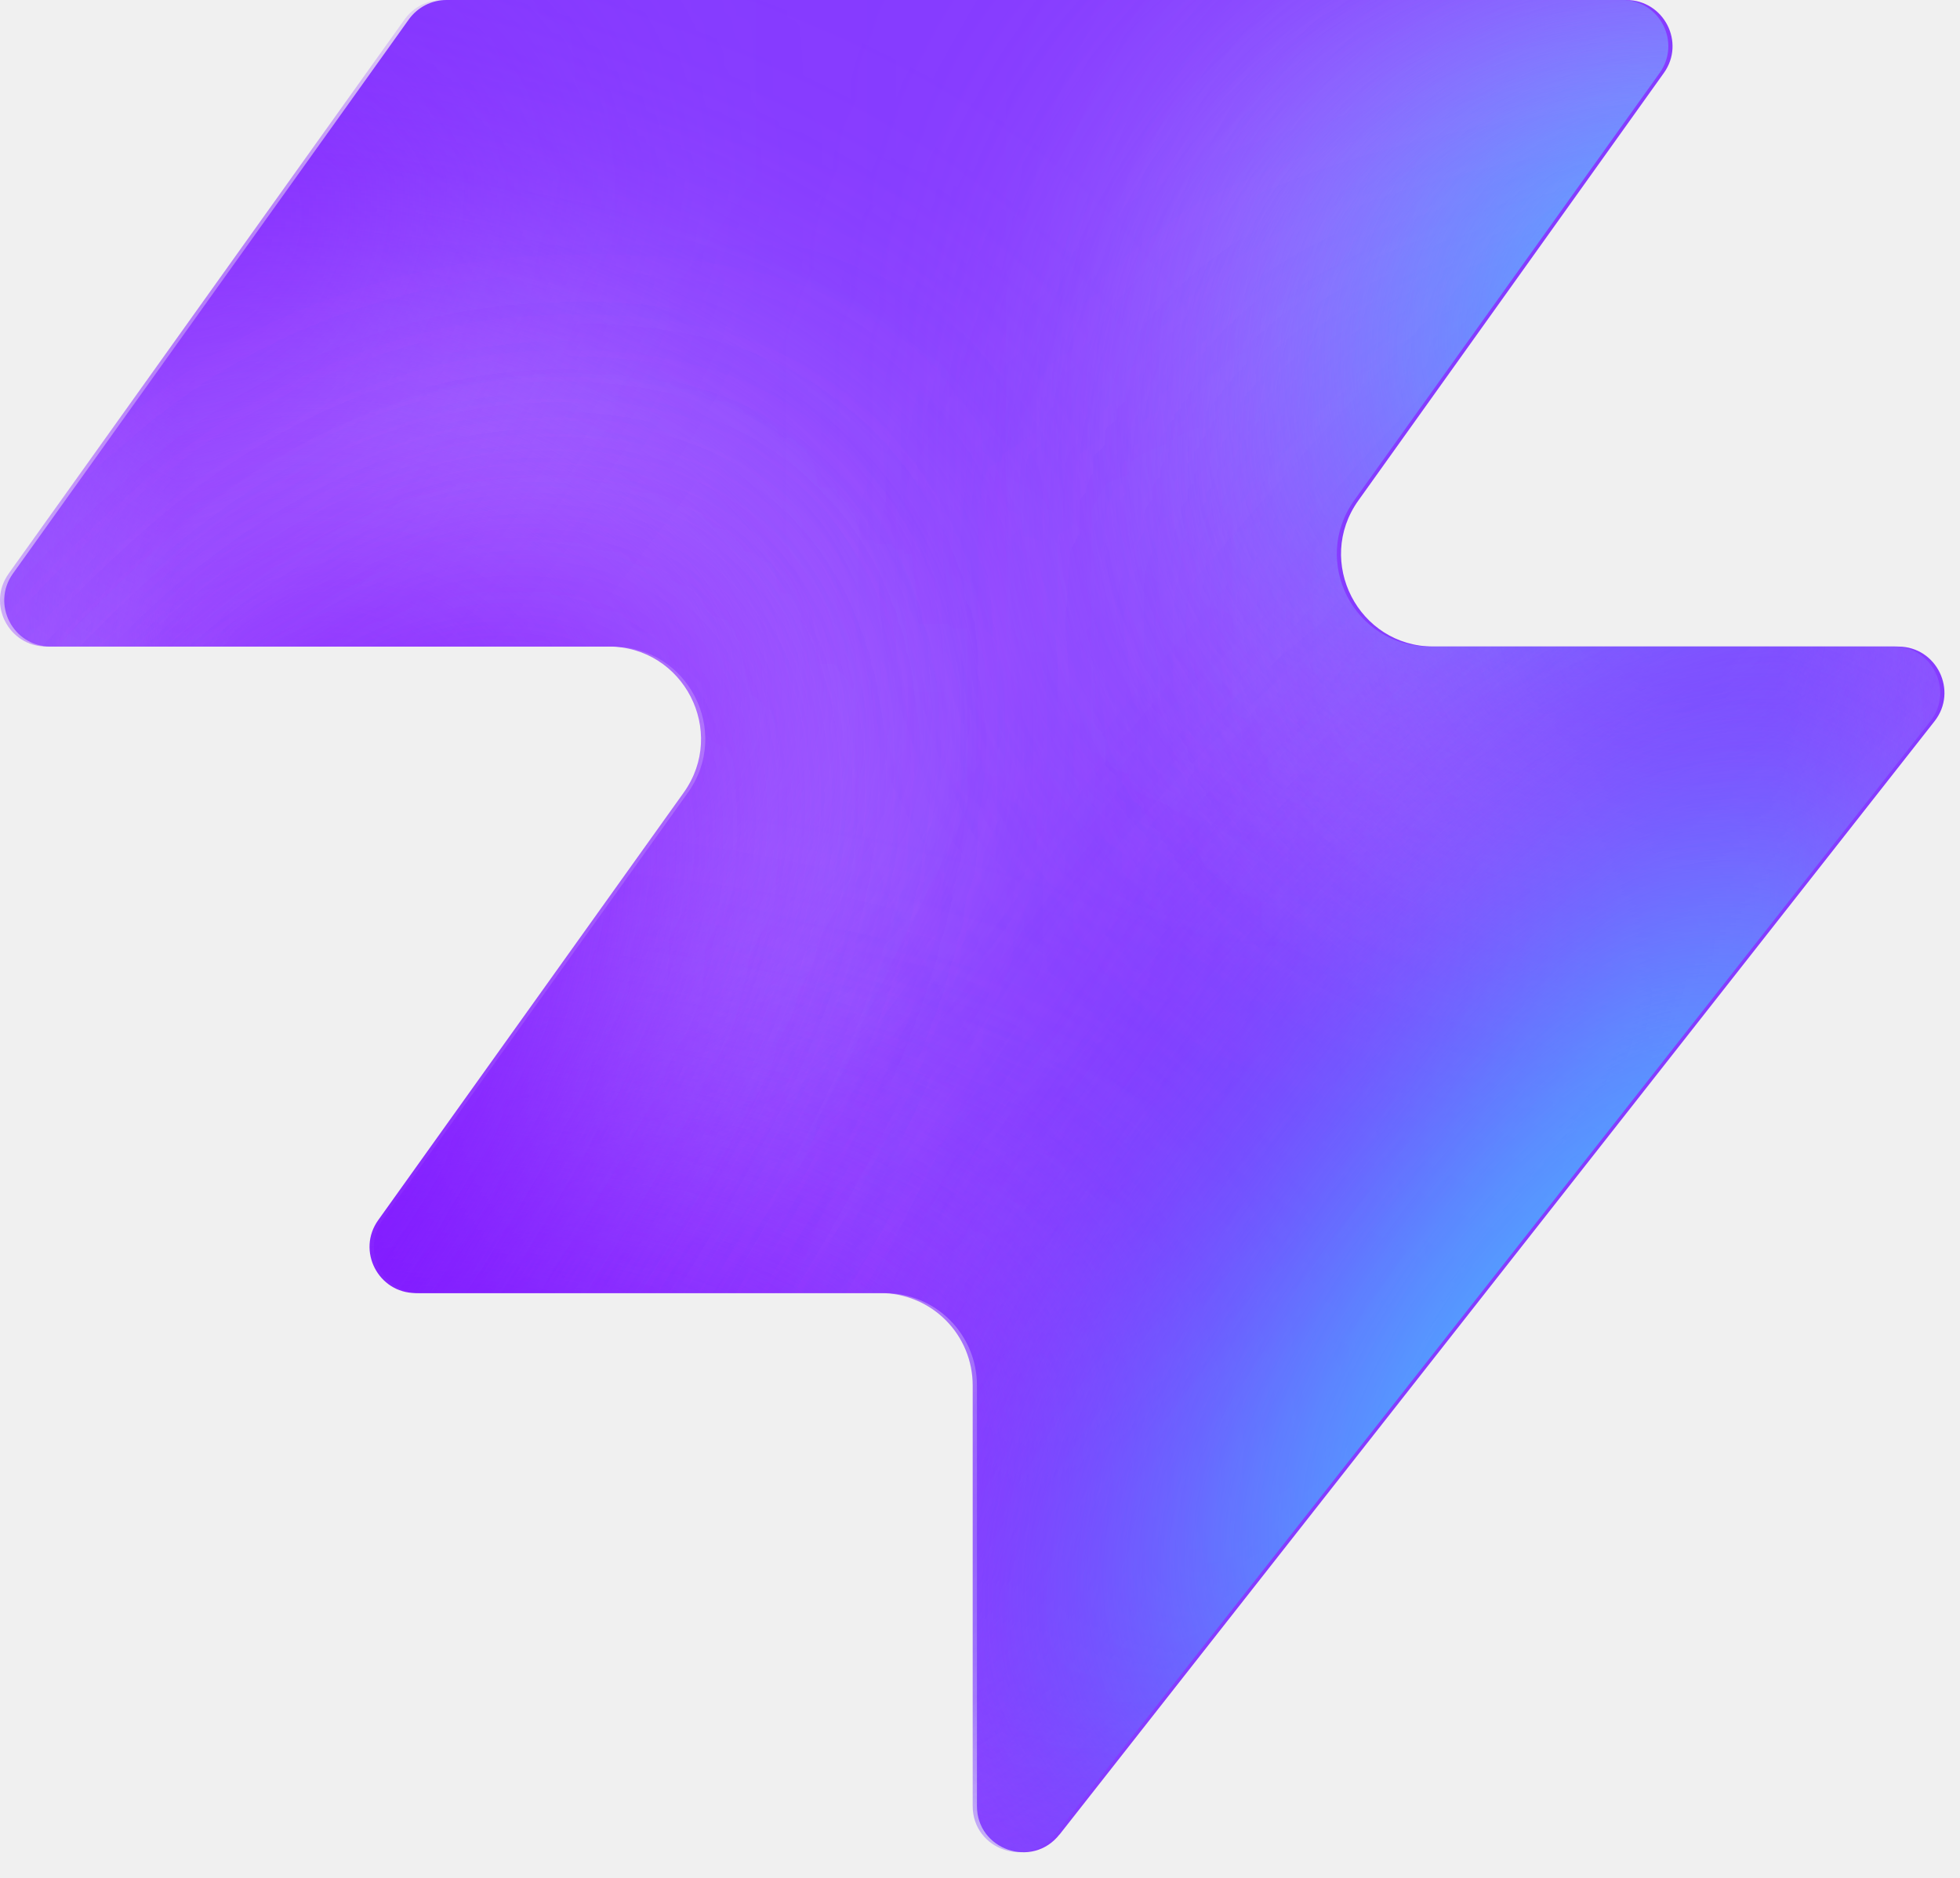
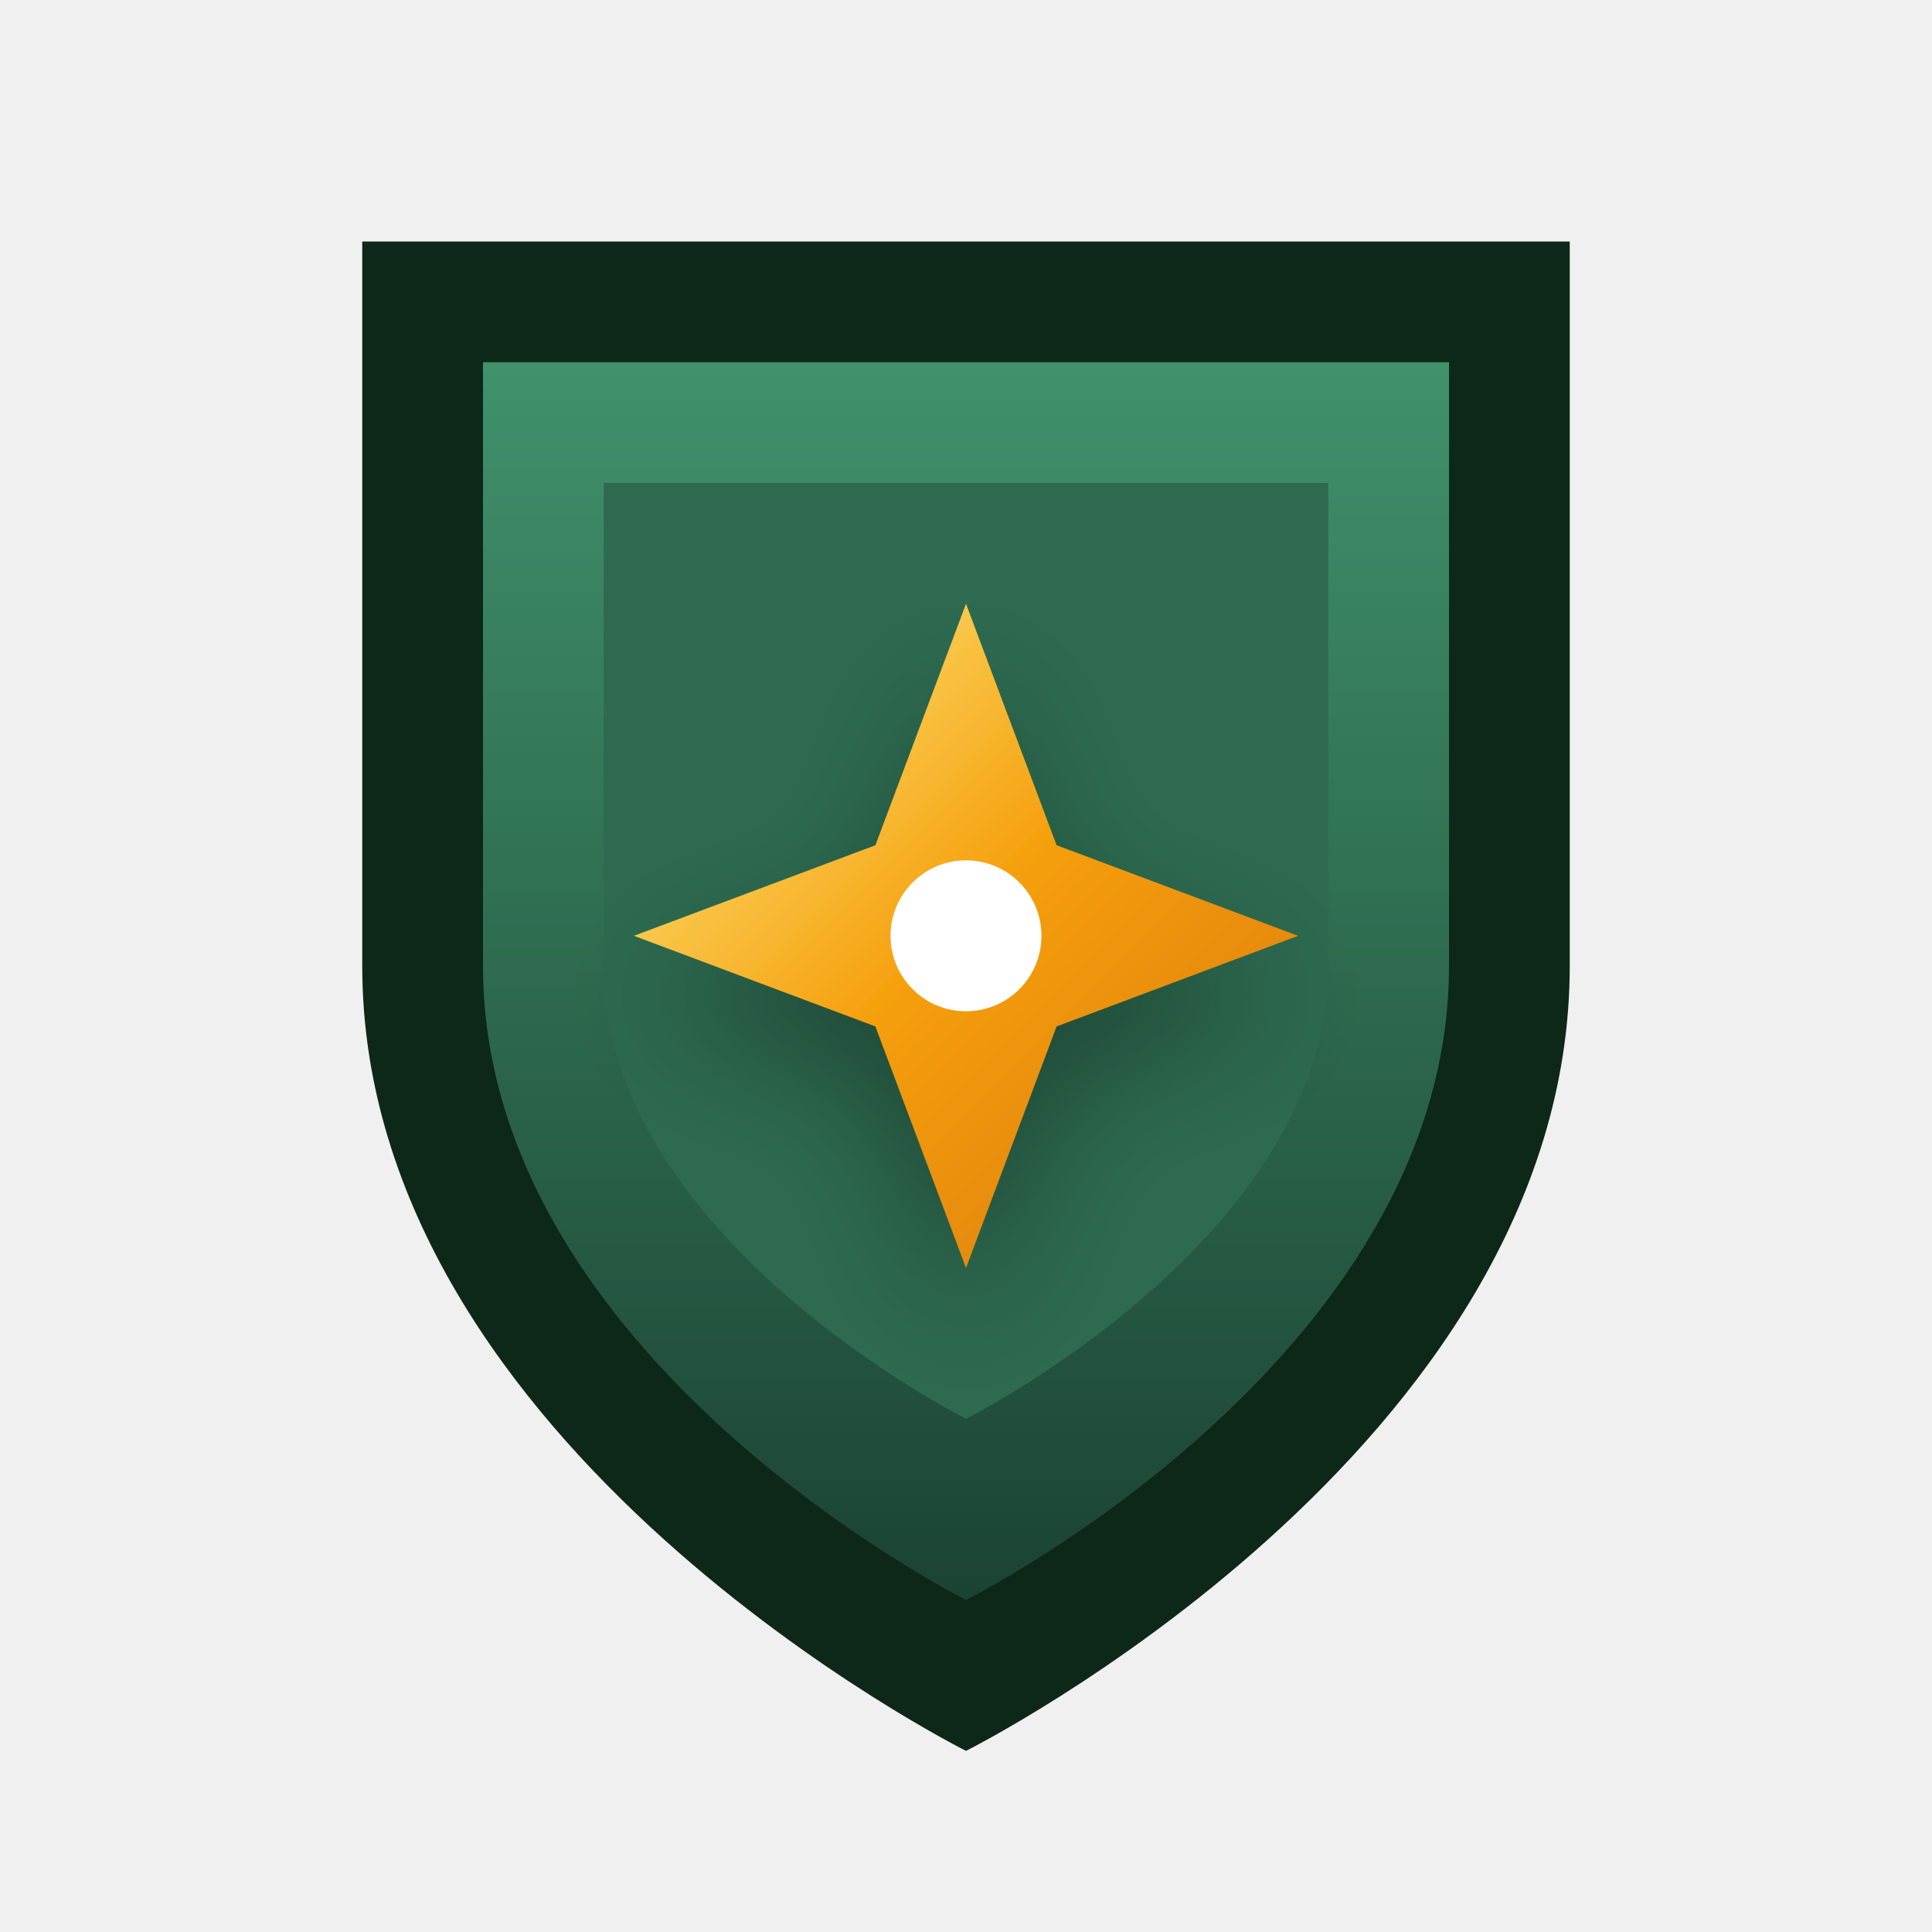
- <svg xmlns="http://www.w3.org/2000/svg" width="48" height="46" fill="none" viewBox="0 0 48 46">
-   <path fill="#863bff" d="M25.946 44.938c-.664.845-2.021.375-2.021-.698V33.937a2.26 2.26 0 0 0-2.262-2.262H10.287c-.92 0-1.456-1.04-.92-1.788l7.48-10.471c1.07-1.497 0-3.578-1.842-3.578H1.237c-.92 0-1.456-1.04-.92-1.788L10.013.474c.214-.297.556-.474.92-.474h28.894c.92 0 1.456 1.04.92 1.788l-7.48 10.471c-1.07 1.498 0 3.579 1.842 3.579h11.377c.943 0 1.473 1.088.89 1.83L25.947 44.94z" style="fill:#863bff;fill:color(display-p3 .525 .23 1);fill-opacity:1" />
-   <mask id="a" width="48" height="46" x="0" y="0" maskUnits="userSpaceOnUse" style="mask-type:alpha">
-     <path fill="#000" d="M25.842 44.938c-.664.844-2.021.375-2.021-.698V33.937a2.26 2.26 0 0 0-2.262-2.262H10.183c-.92 0-1.456-1.04-.92-1.788l7.48-10.471c1.07-1.498 0-3.579-1.842-3.579H1.133c-.92 0-1.456-1.04-.92-1.787L9.91.473c.214-.297.556-.474.92-.474h28.894c.92 0 1.456 1.04.92 1.788l-7.48 10.471c-1.07 1.498 0 3.578 1.842 3.578h11.377c.943 0 1.473 1.088.89 1.832L25.843 44.94z" style="fill:#000;fill-opacity:1" />
-   </mask>
-   <g mask="url(#a)">
-     <g filter="url(#b)">
-       <ellipse cx="5.508" cy="14.704" fill="#ede6ff" rx="5.508" ry="14.704" style="fill:#ede6ff;fill:color(display-p3 .927 .903 1);fill-opacity:1" transform="matrix(.00324 1 1 -.00324 -4.47 31.516)" />
-     </g>
-     <g filter="url(#c)">
-       <ellipse cx="10.399" cy="29.851" fill="#ede6ff" rx="10.399" ry="29.851" style="fill:#ede6ff;fill:color(display-p3 .927 .903 1);fill-opacity:1" transform="matrix(.00324 1 1 -.00324 -39.328 7.883)" />
-     </g>
-     <g filter="url(#d)">
-       <ellipse cx="5.508" cy="30.487" fill="#7e14ff" rx="5.508" ry="30.487" style="fill:#7e14ff;fill:color(display-p3 .492 .077 1);fill-opacity:1" transform="rotate(89.814 -25.913 -14.639)scale(1 -1)" />
-     </g>
-     <g filter="url(#e)">
-       <ellipse cx="5.508" cy="30.599" fill="#7e14ff" rx="5.508" ry="30.599" style="fill:#7e14ff;fill:color(display-p3 .492 .077 1);fill-opacity:1" transform="rotate(89.814 -32.644 -3.334)scale(1 -1)" />
-     </g>
-     <g filter="url(#f)">
-       <ellipse cx="5.508" cy="30.599" fill="#7e14ff" rx="5.508" ry="30.599" style="fill:#7e14ff;fill:color(display-p3 .492 .077 1);fill-opacity:1" transform="matrix(.00324 1 1 -.00324 -34.34 30.47)" />
-     </g>
-     <g filter="url(#g)">
-       <ellipse cx="14.072" cy="22.078" fill="#ede6ff" rx="14.072" ry="22.078" style="fill:#ede6ff;fill:color(display-p3 .927 .903 1);fill-opacity:1" transform="rotate(93.35 24.506 48.493)scale(-1 1)" />
-     </g>
-     <g filter="url(#h)">
-       <ellipse cx="3.47" cy="21.501" fill="#7e14ff" rx="3.47" ry="21.501" style="fill:#7e14ff;fill:color(display-p3 .492 .077 1);fill-opacity:1" transform="rotate(89.009 28.708 47.59)scale(-1 1)" />
-     </g>
-     <g filter="url(#i)">
-       <ellipse cx="3.47" cy="21.501" fill="#7e14ff" rx="3.47" ry="21.501" style="fill:#7e14ff;fill:color(display-p3 .492 .077 1);fill-opacity:1" transform="rotate(89.009 28.708 47.59)scale(-1 1)" />
-     </g>
-     <g filter="url(#j)">
-       <ellipse cx=".387" cy="8.972" fill="#7e14ff" rx="4.407" ry="29.108" style="fill:#7e14ff;fill:color(display-p3 .492 .077 1);fill-opacity:1" transform="rotate(39.51 .387 8.972)" />
-     </g>
-     <g filter="url(#k)">
-       <ellipse cx="47.523" cy="-6.092" fill="#7e14ff" rx="4.407" ry="29.108" style="fill:#7e14ff;fill:color(display-p3 .492 .077 1);fill-opacity:1" transform="rotate(37.892 47.523 -6.092)" />
-     </g>
-     <g filter="url(#l)">
-       <ellipse cx="41.412" cy="6.333" fill="#47bfff" rx="5.971" ry="9.665" style="fill:#47bfff;fill:color(display-p3 .28 .748 1);fill-opacity:1" transform="rotate(37.892 41.412 6.333)" />
-     </g>
-     <g filter="url(#m)">
-       <ellipse cx="-1.879" cy="38.332" fill="#7e14ff" rx="4.407" ry="29.108" style="fill:#7e14ff;fill:color(display-p3 .492 .077 1);fill-opacity:1" transform="rotate(37.892 -1.88 38.332)" />
-     </g>
-     <g filter="url(#n)">
-       <ellipse cx="-1.879" cy="38.332" fill="#7e14ff" rx="4.407" ry="29.108" style="fill:#7e14ff;fill:color(display-p3 .492 .077 1);fill-opacity:1" transform="rotate(37.892 -1.88 38.332)" />
-     </g>
-     <g filter="url(#o)">
-       <ellipse cx="35.651" cy="29.907" fill="#7e14ff" rx="4.407" ry="29.108" style="fill:#7e14ff;fill:color(display-p3 .492 .077 1);fill-opacity:1" transform="rotate(37.892 35.651 29.907)" />
-     </g>
-     <g filter="url(#p)">
-       <ellipse cx="38.418" cy="32.4" fill="#47bfff" rx="5.971" ry="15.297" style="fill:#47bfff;fill:color(display-p3 .28 .748 1);fill-opacity:1" transform="rotate(37.892 38.418 32.4)" />
-     </g>
-   </g>
+ <svg xmlns="http://www.w3.org/2000/svg" viewBox="0 0 64 64" width="64" height="64">
  <defs>
-     <filter id="b" width="60.045" height="41.654" x="-19.77" y="16.149" color-interpolation-filters="sRGB" filterUnits="userSpaceOnUse">
-       <feFlood flood-opacity="0" result="BackgroundImageFix" />
-       <feBlend in="SourceGraphic" in2="BackgroundImageFix" result="shape" />
-       <feGaussianBlur result="effect1_foregroundBlur_2002_17158" stdDeviation="7.659" />
-     </filter>
-     <filter id="c" width="90.34" height="51.437" x="-54.613" y="-7.533" color-interpolation-filters="sRGB" filterUnits="userSpaceOnUse">
-       <feFlood flood-opacity="0" result="BackgroundImageFix" />
-       <feBlend in="SourceGraphic" in2="BackgroundImageFix" result="shape" />
-       <feGaussianBlur result="effect1_foregroundBlur_2002_17158" stdDeviation="7.659" />
-     </filter>
-     <filter id="d" width="79.355" height="29.4" x="-49.64" y="2.03" color-interpolation-filters="sRGB" filterUnits="userSpaceOnUse">
-       <feFlood flood-opacity="0" result="BackgroundImageFix" />
-       <feBlend in="SourceGraphic" in2="BackgroundImageFix" result="shape" />
-       <feGaussianBlur result="effect1_foregroundBlur_2002_17158" stdDeviation="4.596" />
-     </filter>
-     <filter id="e" width="79.579" height="29.4" x="-45.045" y="20.029" color-interpolation-filters="sRGB" filterUnits="userSpaceOnUse">
-       <feFlood flood-opacity="0" result="BackgroundImageFix" />
-       <feBlend in="SourceGraphic" in2="BackgroundImageFix" result="shape" />
-       <feGaussianBlur result="effect1_foregroundBlur_2002_17158" stdDeviation="4.596" />
-     </filter>
-     <filter id="f" width="79.579" height="29.4" x="-43.513" y="21.178" color-interpolation-filters="sRGB" filterUnits="userSpaceOnUse">
-       <feFlood flood-opacity="0" result="BackgroundImageFix" />
-       <feBlend in="SourceGraphic" in2="BackgroundImageFix" result="shape" />
-       <feGaussianBlur result="effect1_foregroundBlur_2002_17158" stdDeviation="4.596" />
-     </filter>
-     <filter id="g" width="74.749" height="58.852" x="15.756" y="-17.901" color-interpolation-filters="sRGB" filterUnits="userSpaceOnUse">
-       <feFlood flood-opacity="0" result="BackgroundImageFix" />
-       <feBlend in="SourceGraphic" in2="BackgroundImageFix" result="shape" />
-       <feGaussianBlur result="effect1_foregroundBlur_2002_17158" stdDeviation="7.659" />
-     </filter>
-     <filter id="h" width="61.377" height="25.362" x="23.548" y="2.284" color-interpolation-filters="sRGB" filterUnits="userSpaceOnUse">
-       <feFlood flood-opacity="0" result="BackgroundImageFix" />
-       <feBlend in="SourceGraphic" in2="BackgroundImageFix" result="shape" />
-       <feGaussianBlur result="effect1_foregroundBlur_2002_17158" stdDeviation="4.596" />
-     </filter>
-     <filter id="i" width="61.377" height="25.362" x="23.548" y="2.284" color-interpolation-filters="sRGB" filterUnits="userSpaceOnUse">
-       <feFlood flood-opacity="0" result="BackgroundImageFix" />
-       <feBlend in="SourceGraphic" in2="BackgroundImageFix" result="shape" />
-       <feGaussianBlur result="effect1_foregroundBlur_2002_17158" stdDeviation="4.596" />
-     </filter>
-     <filter id="j" width="56.045" height="63.649" x="-27.636" y="-22.853" color-interpolation-filters="sRGB" filterUnits="userSpaceOnUse">
-       <feFlood flood-opacity="0" result="BackgroundImageFix" />
-       <feBlend in="SourceGraphic" in2="BackgroundImageFix" result="shape" />
-       <feGaussianBlur result="effect1_foregroundBlur_2002_17158" stdDeviation="4.596" />
-     </filter>
-     <filter id="k" width="54.814" height="64.646" x="20.116" y="-38.415" color-interpolation-filters="sRGB" filterUnits="userSpaceOnUse">
-       <feFlood flood-opacity="0" result="BackgroundImageFix" />
-       <feBlend in="SourceGraphic" in2="BackgroundImageFix" result="shape" />
-       <feGaussianBlur result="effect1_foregroundBlur_2002_17158" stdDeviation="4.596" />
-     </filter>
-     <filter id="l" width="33.541" height="35.313" x="24.641" y="-11.323" color-interpolation-filters="sRGB" filterUnits="userSpaceOnUse">
-       <feFlood flood-opacity="0" result="BackgroundImageFix" />
-       <feBlend in="SourceGraphic" in2="BackgroundImageFix" result="shape" />
-       <feGaussianBlur result="effect1_foregroundBlur_2002_17158" stdDeviation="4.596" />
-     </filter>
-     <filter id="m" width="54.814" height="64.646" x="-29.286" y="6.009" color-interpolation-filters="sRGB" filterUnits="userSpaceOnUse">
-       <feFlood flood-opacity="0" result="BackgroundImageFix" />
-       <feBlend in="SourceGraphic" in2="BackgroundImageFix" result="shape" />
-       <feGaussianBlur result="effect1_foregroundBlur_2002_17158" stdDeviation="4.596" />
-     </filter>
-     <filter id="n" width="54.814" height="64.646" x="-29.286" y="6.009" color-interpolation-filters="sRGB" filterUnits="userSpaceOnUse">
-       <feFlood flood-opacity="0" result="BackgroundImageFix" />
-       <feBlend in="SourceGraphic" in2="BackgroundImageFix" result="shape" />
-       <feGaussianBlur result="effect1_foregroundBlur_2002_17158" stdDeviation="4.596" />
-     </filter>
-     <filter id="o" width="54.814" height="64.646" x="8.244" y="-2.416" color-interpolation-filters="sRGB" filterUnits="userSpaceOnUse">
-       <feFlood flood-opacity="0" result="BackgroundImageFix" />
-       <feBlend in="SourceGraphic" in2="BackgroundImageFix" result="shape" />
-       <feGaussianBlur result="effect1_foregroundBlur_2002_17158" stdDeviation="4.596" />
-     </filter>
-     <filter id="p" width="39.409" height="43.623" x="18.713" y="10.588" color-interpolation-filters="sRGB" filterUnits="userSpaceOnUse">
-       <feFlood flood-opacity="0" result="BackgroundImageFix" />
-       <feBlend in="SourceGraphic" in2="BackgroundImageFix" result="shape" />
-       <feGaussianBlur result="effect1_foregroundBlur_2002_17158" stdDeviation="4.596" />
+     <linearGradient id="shieldGrad" x1="0" y1="0" x2="0" y2="1">
+       <stop offset="0%" stop-color="#40916c" />
+       <stop offset="100%" stop-color="#1b4332" />
+     </linearGradient>
+     <linearGradient id="gemGrad" x1="0" y1="0" x2="1" y2="1">
+       <stop offset="0%" stop-color="#fef08a" />
+       <stop offset="50%" stop-color="#f59e0b" />
+       <stop offset="100%" stop-color="#d97706" />
+     </linearGradient>
+     <filter id="glow" x="-20%" y="-20%" width="140%" height="140%">
+       <feDropShadow dx="0" dy="2" stdDeviation="2" flood-color="#000" flood-opacity="0.3" />
    </filter>
  </defs>
+   <path d="M12 8 h40 v24 c0 16 -20 26 -20 26 s-20 -10 -20 -26 v-24 z" fill="#0d2818" />
+   <path d="M16 12 h32 v20 c0 13 -16 21 -16 21 s-16 -8 -16 -21 v-20 z" fill="url(#shieldGrad)" />
+   <path d="M20 16 h24 v16 c0 9 -12 15 -12 15 s-12 -6 -12 -15 v-16 z" fill="#2d6a4f" />
+   <g filter="url(#glow)">
+     <polygon points="32,20 35,28 43,31 35,34 32,42 29,34 21,31 29,28" fill="url(#gemGrad)" />
+     <circle cx="32" cy="31" r="2.5" fill="#ffffff" />
+   </g>
</svg>
